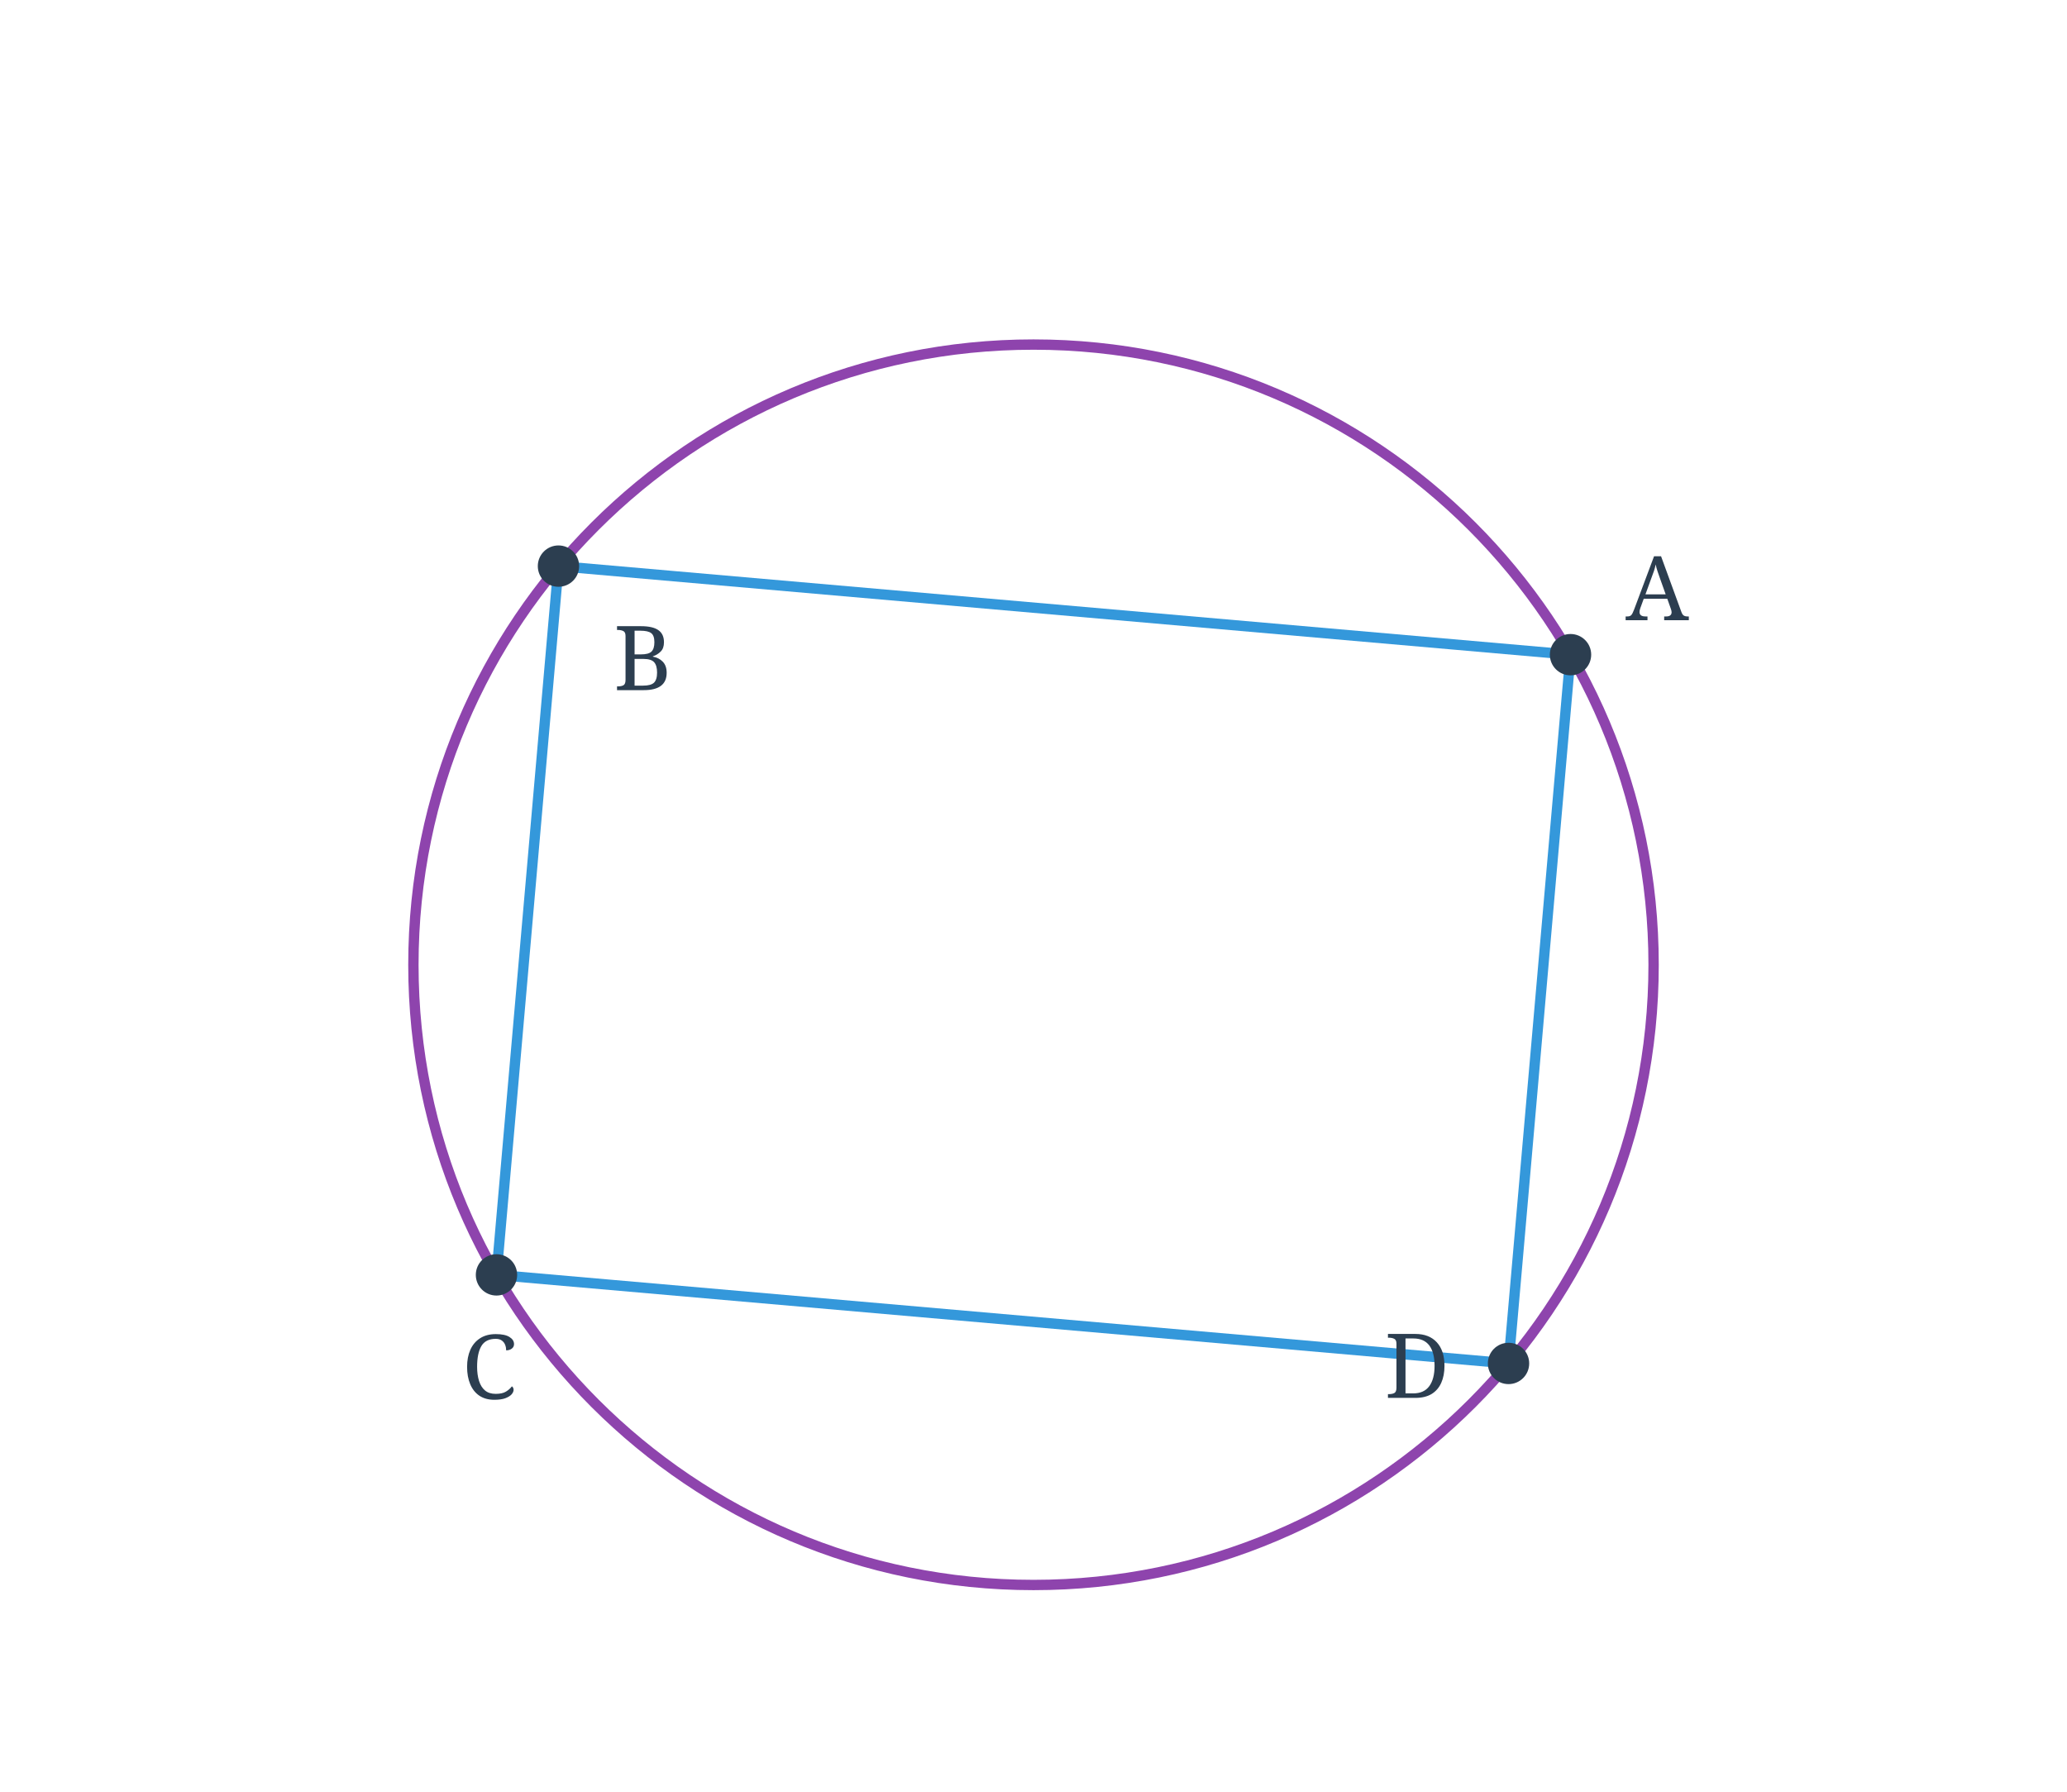
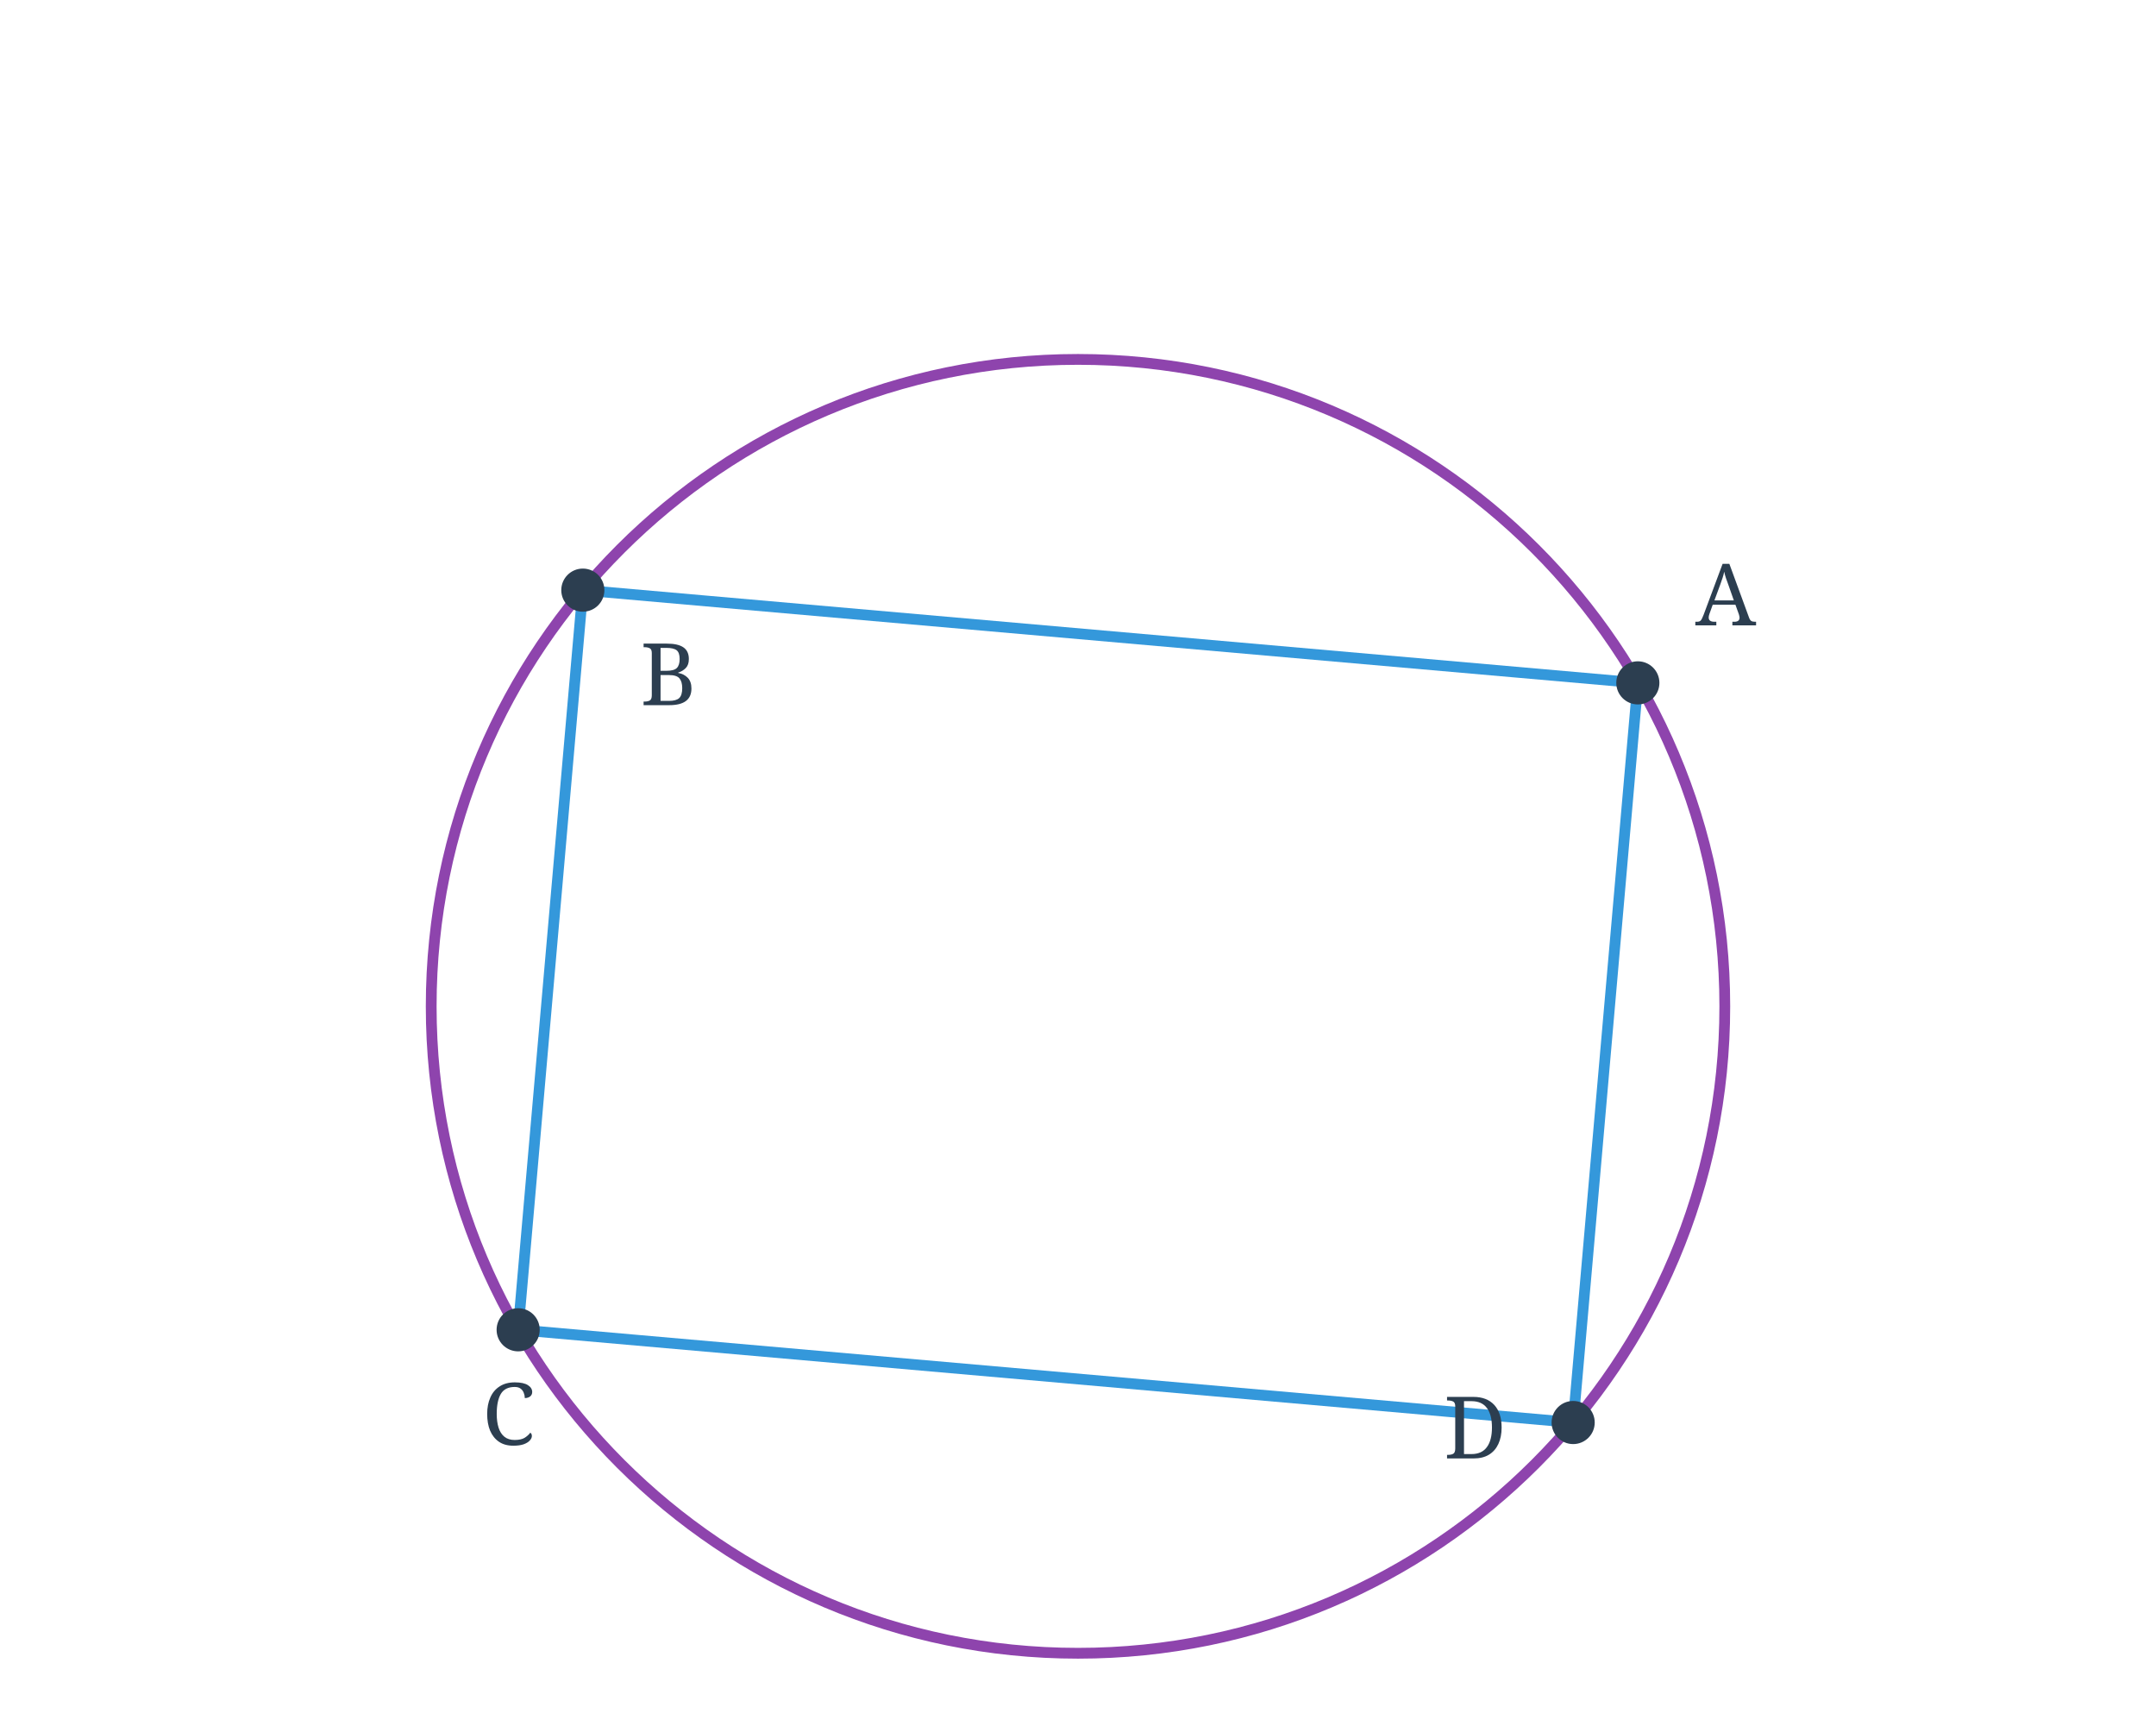
- <svg xmlns="http://www.w3.org/2000/svg" viewBox="0 0 300 260" width="300" height="260">
+ <svg xmlns="http://www.w3.org/2000/svg" viewBox="0 0 300 240" width="300" height="240">
  <style>
-   .axis { stroke: #999; stroke-width: 1; }
-   .curve { stroke: #e74c3c; stroke-width: 2; fill: none; }
-   .line { stroke: #3498db; stroke-width: 1.5; fill: none; }
-   .dash { stroke: #999; stroke-width: 1; stroke-dasharray: 4 3; fill: none; }
-   .pt { fill: #2c3e50; }
-   .label { font-family: serif; font-size: 13px; fill: #2c3e50; }
-   .angle { stroke: #27ae60; stroke-width: 1; fill: rgba(39,174,96,0.1); }
-   .right { stroke: #27ae60; stroke-width: 1; fill: none; }
-   .shade { fill: rgba(52,152,219,0.1); stroke: #3498db; stroke-width: 1; }
-   .circ { stroke: #8e44ad; stroke-width: 1.5; fill: none; }
-   .tangent { stroke: #e67e22; stroke-width: 1.5; fill: none; }
-   .radius { stroke: #e74c3c; stroke-width: 1; stroke-dasharray: 5 3; fill: none; }
+ .ax{stroke:#bbb;stroke-width:.8;fill:none} .cv{stroke:#e74c3c;stroke-width:2;fill:none}
+ .ln{stroke:#3498db;stroke-width:1.5;fill:none} .dm{stroke:#aaa;stroke-width:.8;stroke-dasharray:4 3;fill:none}
+ .p{fill:#2c3e50} .lb{font:12px serif;fill:#2c3e50} .an{stroke:#27ae60;stroke-width:1;fill:rgba(39,174,96,.12)}
+ .rt{stroke:#27ae60;stroke-width:1;fill:none} .sh{fill:rgba(52,152,219,.1);stroke:#3498db;stroke-width:1}
+ .ci{stroke:#8e44ad;stroke-width:1.5;fill:none} .tn{stroke:#e67e22;stroke-width:1.5;fill:none}
+ .rd{stroke:#e74c3c;stroke-width:1;stroke-dasharray:5 3;fill:none}
</style>
-   <circle cx="150" cy="140" r="90" class="circ" />
-   <line x1="227.942" y1="95.0" x2="81.056" y2="82.149" class="line" />
-   <line x1="81.056" y1="82.149" x2="72.058" y2="185.0" class="line" />
-   <line x1="72.058" y1="185.0" x2="218.944" y2="197.851" class="line" />
-   <line x1="218.944" y1="197.851" x2="227.942" y2="95.0" class="line" />
-   <circle cx="227.942" cy="95.0" r="3" class="pt" />
-   <text x="235.942" y="90.0" class="label">A</text>
-   <circle cx="81.056" cy="82.149" r="3" class="pt" />
-   <text x="89.056" y="100.149" class="label">B</text>
-   <circle cx="72.058" cy="185.0" r="3" class="pt" />
-   <text x="67.058" y="203.0" class="label">C</text>
-   <circle cx="218.944" cy="197.851" r="3" class="pt" />
-   <text x="200.944" y="202.851" class="label">D</text>
+   <circle cx="150" cy="140" r="90" class="ci" />
+   <line x1="227.9" y1="95.0" x2="81.1" y2="82.1" class="ln" />
+   <line x1="81.1" y1="82.1" x2="72.1" y2="185.0" class="ln" />
+   <line x1="72.1" y1="185.0" x2="218.9" y2="197.9" class="ln" />
+   <line x1="218.9" y1="197.9" x2="227.9" y2="95.0" class="ln" />
+   <circle cx="227.9" cy="95.0" r="3" class="p" />
+   <text x="235.9" y="87.0" class="lb">A</text>
+   <circle cx="81.1" cy="82.1" r="3" class="p" />
+   <text x="89.1" y="98.1" class="lb">B</text>
+   <circle cx="72.1" cy="185.0" r="3" class="p" />
+   <text x="67.1" y="201.0" class="lb">C</text>
+   <circle cx="218.9" cy="197.9" r="3" class="p" />
+   <text x="200.9" y="202.9" class="lb">D</text>
</svg>
